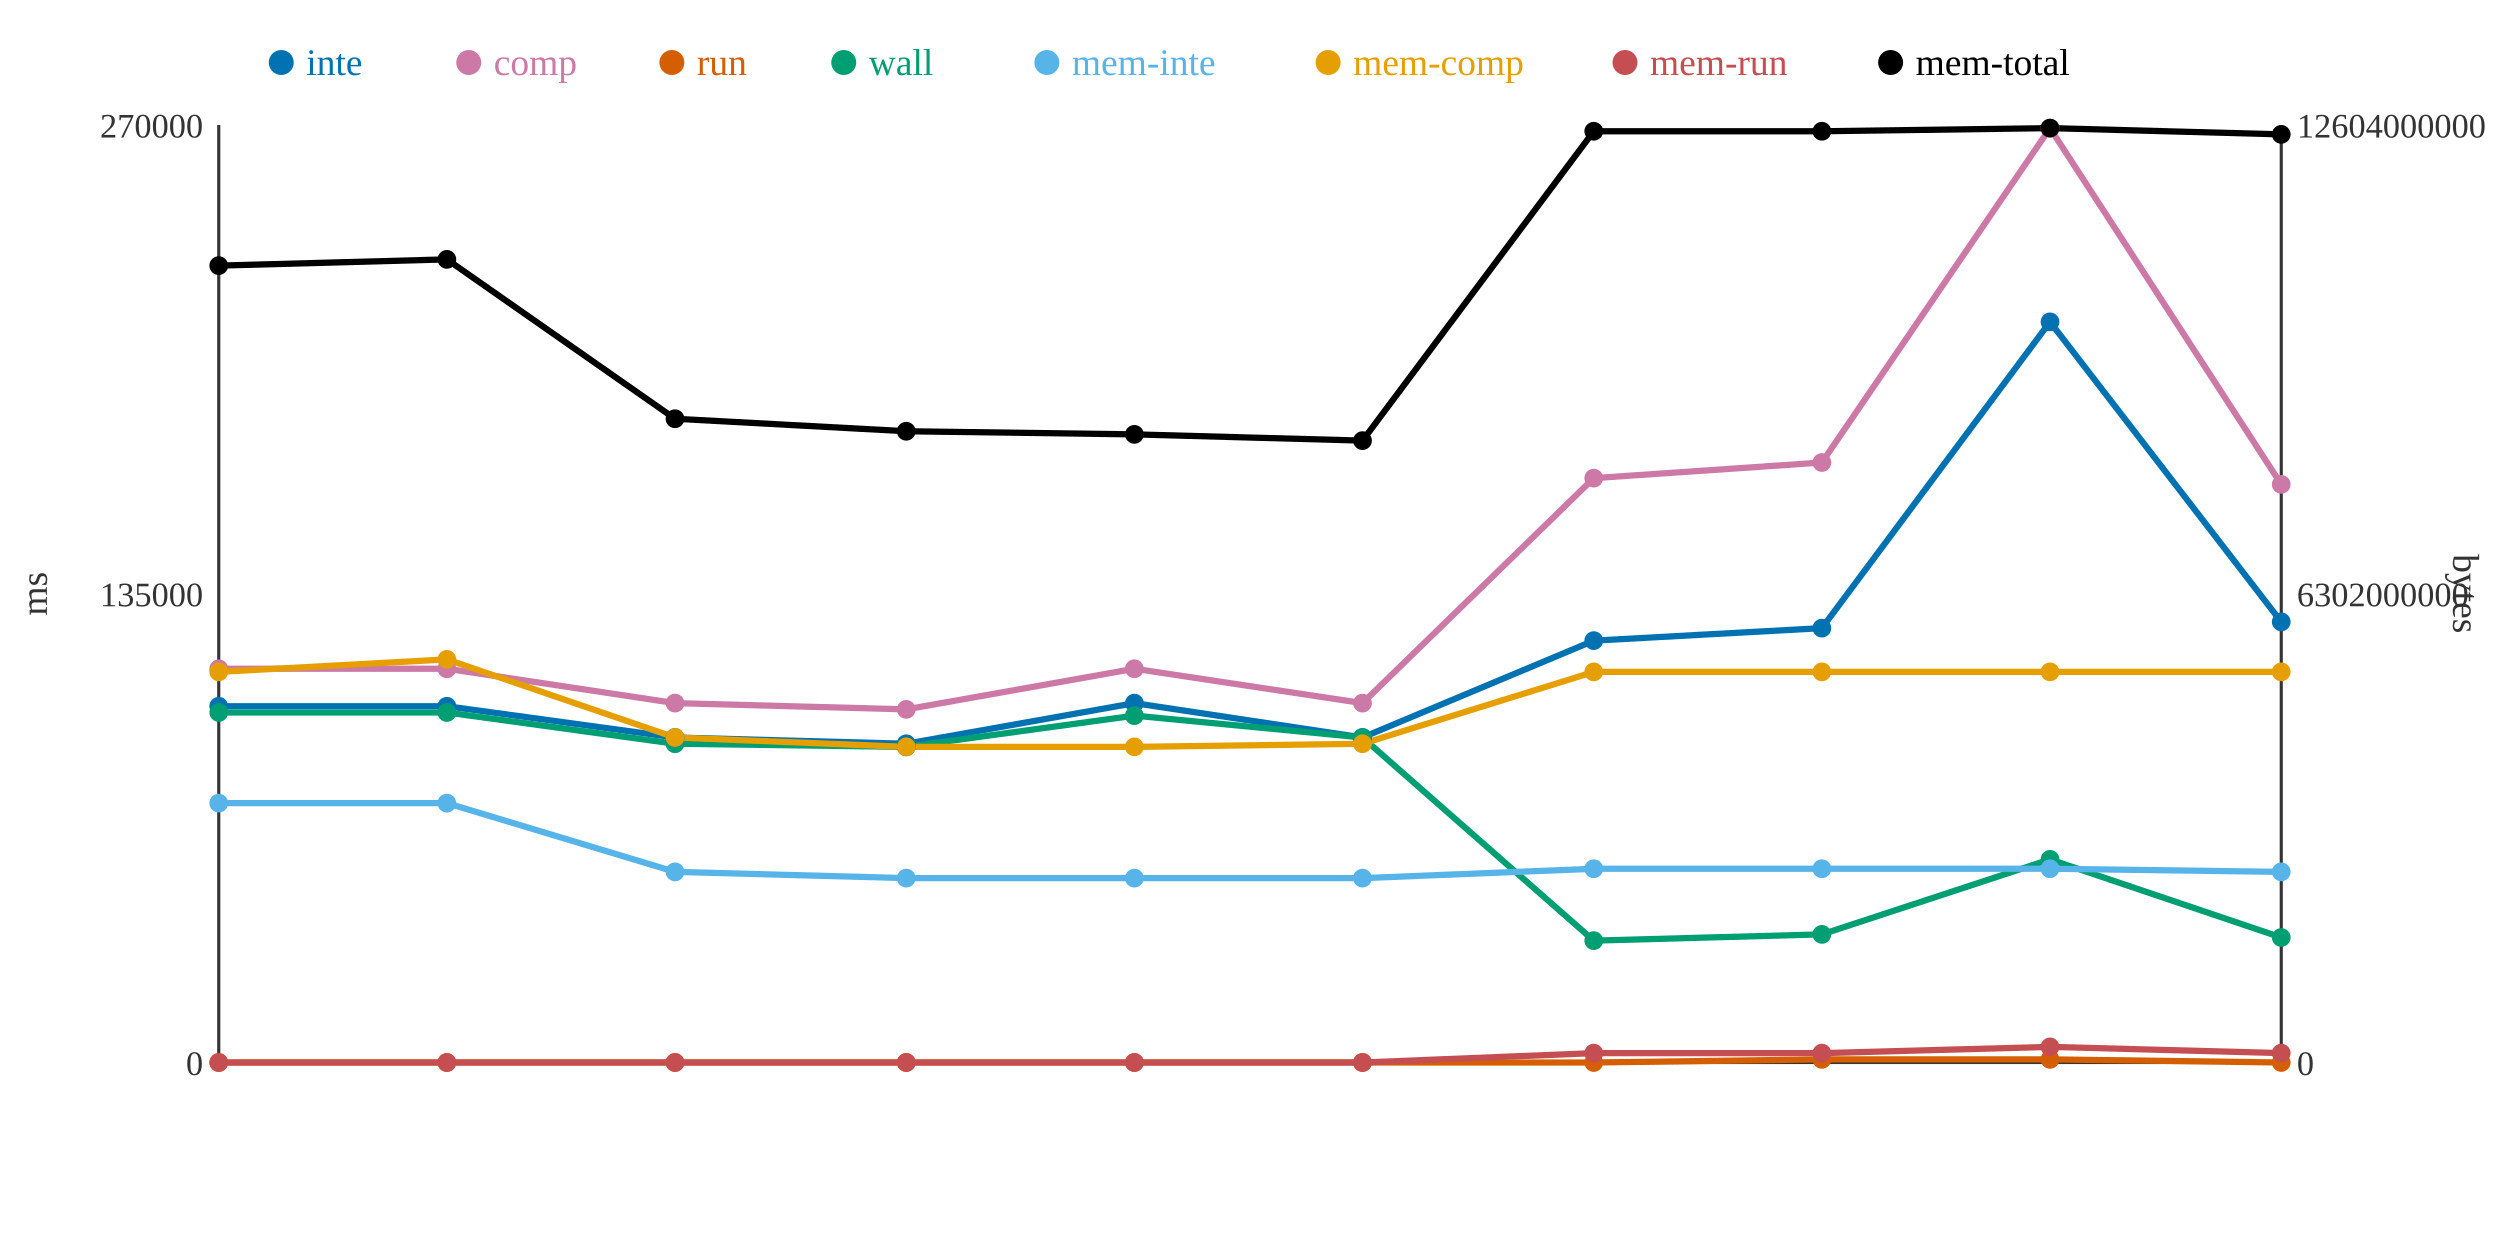
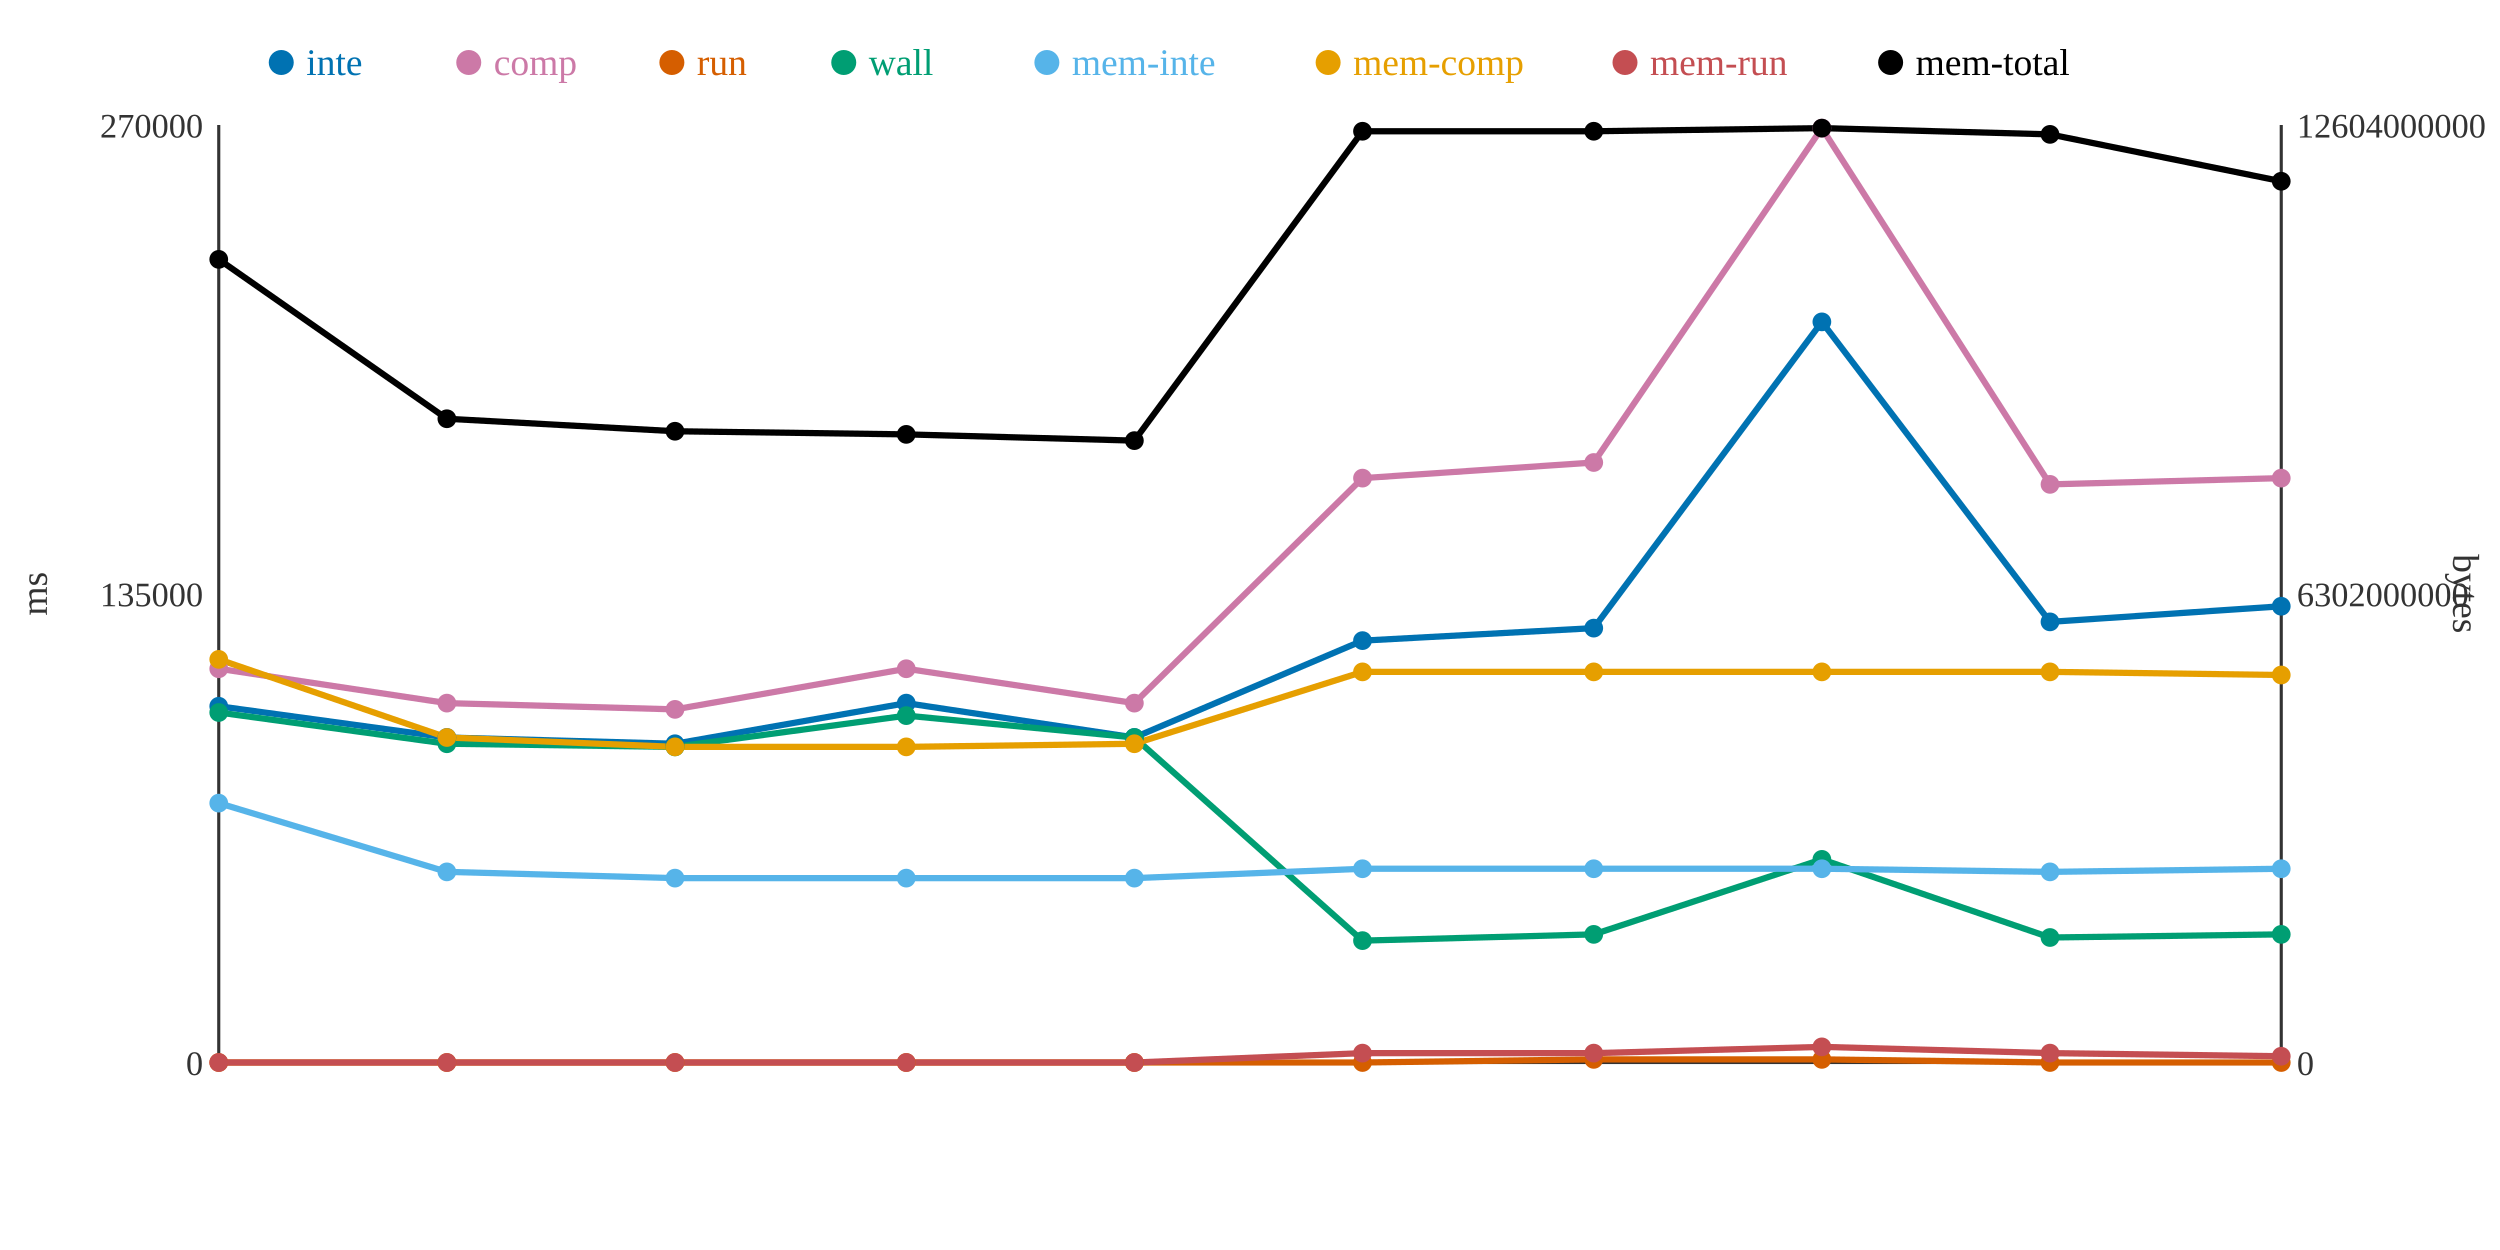
<svg xmlns="http://www.w3.org/2000/svg" width="800" height="400">
  <rect width="800" height="400" fill="white" />
  <line x1="70" y1="40" x2="70" y2="340" stroke="#333" stroke-width="1" />
  <line x1="70" y1="340" x2="730" y2="340" stroke="#333" stroke-width="1" />
  <line x1="730" y1="40" x2="730" y2="340" stroke="#333" stroke-width="1" />
  <text x="65" y="344" text-anchor="end" font-size="11" fill="#333">0</text>
  <text x="65" y="194" text-anchor="end" font-size="11" fill="#333">135000</text>
  <text x="65" y="44" text-anchor="end" font-size="11" fill="#333">270000</text>
  <text x="15" y="190" text-anchor="middle" font-size="12" fill="#333" transform="rotate(-90 15 190)">ms</text>
  <text x="735" y="344" text-anchor="start" font-size="11" fill="#333">0</text>
  <text x="735" y="194" text-anchor="start" font-size="11" fill="#333">6302000000</text>
  <text x="735" y="44" text-anchor="start" font-size="11" fill="#333">12604000000</text>
  <text x="785" y="190" text-anchor="middle" font-size="12" fill="#333" transform="rotate(90 785 190)">bytes</text>
-   <polyline points="70,226 143,226 216,236 290,238 363,225 436,236 510,205 583,201 656,103 730,199" fill="none" stroke="#0072B2" stroke-width="2" />
-   <polyline points="70,214 143,214 216,225 290,227 363,214 436,225 510,153 583,148 656,41 730,155" fill="none" stroke="#CC79A7" stroke-width="2" />
-   <polyline points="70,340 143,340 216,340 290,340 363,340 436,340 510,340 583,339 656,339 730,340" fill="none" stroke="#D55E00" stroke-width="2" />
-   <polyline points="70,228 143,228 216,238 290,239 363,229 436,236 510,301 583,299 656,275 730,300" fill="none" stroke="#009E73" stroke-width="2" />
-   <polyline points="70,257 143,257 216,279 290,281 363,281 436,281 510,278 583,278 656,278 730,279" fill="none" stroke="#56B4E9" stroke-width="2" />
-   <polyline points="70,215 143,211 216,236 290,239 363,239 436,238 510,215 583,215 656,215 730,215" fill="none" stroke="#E69F00" stroke-width="2" />
-   <polyline points="70,340 143,340 216,340 290,340 363,340 436,340 510,337 583,337 656,335 730,337" fill="none" stroke="#C44E52" stroke-width="2" />
-   <polyline points="70,85 143,83 216,134 290,138 363,139 436,141 510,42 583,42 656,41 730,43" fill="none" stroke="#000000" stroke-width="2" />
+   <polyline points="70,226 143,236 216,238 290,225 363,236 436,205 510,201 583,103 656,199 730,194" fill="none" stroke="#0072B2" stroke-width="2" />
+   <polyline points="70,214 143,225 216,227 290,214 363,225 436,153 510,148 583,41 656,155 730,153" fill="none" stroke="#CC79A7" stroke-width="2" />
+   <polyline points="70,340 143,340 216,340 290,340 363,340 436,340 510,339 583,339 656,340 730,340" fill="none" stroke="#D55E00" stroke-width="2" />
+   <polyline points="70,228 143,238 216,239 290,229 363,236 436,301 510,299 583,275 656,300 730,299" fill="none" stroke="#009E73" stroke-width="2" />
+   <polyline points="70,257 143,279 216,281 290,281 363,281 436,278 510,278 583,278 656,279 730,278" fill="none" stroke="#56B4E9" stroke-width="2" />
+   <polyline points="70,211 143,236 216,239 290,239 363,238 436,215 510,215 583,215 656,215 730,216" fill="none" stroke="#E69F00" stroke-width="2" />
+   <polyline points="70,340 143,340 216,340 290,340 363,340 436,337 510,337 583,335 656,337 730,338" fill="none" stroke="#C44E52" stroke-width="2" />
+   <polyline points="70,83 143,134 216,138 290,139 363,141 436,42 510,42 583,41 656,43 730,58" fill="none" stroke="#000000" stroke-width="2" />
  <circle cx="70" cy="226" r="3" fill="#0072B2" />
  <circle cx="70" cy="214" r="3" fill="#CC79A7" />
  <circle cx="70" cy="340" r="3" fill="#D55E00" />
  <circle cx="70" cy="228" r="3" fill="#009E73" />
  <circle cx="70" cy="257" r="3" fill="#56B4E9" />
-   <circle cx="70" cy="215" r="3" fill="#E69F00" />
+   <circle cx="70" cy="211" r="3" fill="#E69F00" />
  <circle cx="70" cy="340" r="3" fill="#C44E52" />
-   <circle cx="70" cy="85" r="3" fill="#000000" />
-   <circle cx="143" cy="226" r="3" fill="#0072B2" />
-   <circle cx="143" cy="214" r="3" fill="#CC79A7" />
+   <circle cx="70" cy="83" r="3" fill="#000000" />
+   <circle cx="143" cy="236" r="3" fill="#0072B2" />
+   <circle cx="143" cy="225" r="3" fill="#CC79A7" />
  <circle cx="143" cy="340" r="3" fill="#D55E00" />
-   <circle cx="143" cy="228" r="3" fill="#009E73" />
-   <circle cx="143" cy="257" r="3" fill="#56B4E9" />
-   <circle cx="143" cy="211" r="3" fill="#E69F00" />
+   <circle cx="143" cy="238" r="3" fill="#009E73" />
+   <circle cx="143" cy="279" r="3" fill="#56B4E9" />
+   <circle cx="143" cy="236" r="3" fill="#E69F00" />
  <circle cx="143" cy="340" r="3" fill="#C44E52" />
-   <circle cx="143" cy="83" r="3" fill="#000000" />
-   <circle cx="216" cy="236" r="3" fill="#0072B2" />
-   <circle cx="216" cy="225" r="3" fill="#CC79A7" />
+   <circle cx="143" cy="134" r="3" fill="#000000" />
+   <circle cx="216" cy="238" r="3" fill="#0072B2" />
+   <circle cx="216" cy="227" r="3" fill="#CC79A7" />
  <circle cx="216" cy="340" r="3" fill="#D55E00" />
-   <circle cx="216" cy="238" r="3" fill="#009E73" />
-   <circle cx="216" cy="279" r="3" fill="#56B4E9" />
-   <circle cx="216" cy="236" r="3" fill="#E69F00" />
+   <circle cx="216" cy="239" r="3" fill="#009E73" />
+   <circle cx="216" cy="281" r="3" fill="#56B4E9" />
+   <circle cx="216" cy="239" r="3" fill="#E69F00" />
  <circle cx="216" cy="340" r="3" fill="#C44E52" />
-   <circle cx="216" cy="134" r="3" fill="#000000" />
-   <circle cx="290" cy="238" r="3" fill="#0072B2" />
-   <circle cx="290" cy="227" r="3" fill="#CC79A7" />
+   <circle cx="216" cy="138" r="3" fill="#000000" />
+   <circle cx="290" cy="225" r="3" fill="#0072B2" />
+   <circle cx="290" cy="214" r="3" fill="#CC79A7" />
  <circle cx="290" cy="340" r="3" fill="#D55E00" />
-   <circle cx="290" cy="239" r="3" fill="#009E73" />
+   <circle cx="290" cy="229" r="3" fill="#009E73" />
  <circle cx="290" cy="281" r="3" fill="#56B4E9" />
  <circle cx="290" cy="239" r="3" fill="#E69F00" />
  <circle cx="290" cy="340" r="3" fill="#C44E52" />
-   <circle cx="290" cy="138" r="3" fill="#000000" />
-   <circle cx="363" cy="225" r="3" fill="#0072B2" />
-   <circle cx="363" cy="214" r="3" fill="#CC79A7" />
+   <circle cx="290" cy="139" r="3" fill="#000000" />
+   <circle cx="363" cy="236" r="3" fill="#0072B2" />
+   <circle cx="363" cy="225" r="3" fill="#CC79A7" />
  <circle cx="363" cy="340" r="3" fill="#D55E00" />
-   <circle cx="363" cy="229" r="3" fill="#009E73" />
+   <circle cx="363" cy="236" r="3" fill="#009E73" />
  <circle cx="363" cy="281" r="3" fill="#56B4E9" />
-   <circle cx="363" cy="239" r="3" fill="#E69F00" />
+   <circle cx="363" cy="238" r="3" fill="#E69F00" />
  <circle cx="363" cy="340" r="3" fill="#C44E52" />
-   <circle cx="363" cy="139" r="3" fill="#000000" />
-   <circle cx="436" cy="236" r="3" fill="#0072B2" />
-   <circle cx="436" cy="225" r="3" fill="#CC79A7" />
+   <circle cx="363" cy="141" r="3" fill="#000000" />
+   <circle cx="436" cy="205" r="3" fill="#0072B2" />
+   <circle cx="436" cy="153" r="3" fill="#CC79A7" />
  <circle cx="436" cy="340" r="3" fill="#D55E00" />
-   <circle cx="436" cy="236" r="3" fill="#009E73" />
-   <circle cx="436" cy="281" r="3" fill="#56B4E9" />
-   <circle cx="436" cy="238" r="3" fill="#E69F00" />
-   <circle cx="436" cy="340" r="3" fill="#C44E52" />
-   <circle cx="436" cy="141" r="3" fill="#000000" />
-   <circle cx="510" cy="205" r="3" fill="#0072B2" />
-   <circle cx="510" cy="153" r="3" fill="#CC79A7" />
-   <circle cx="510" cy="340" r="3" fill="#D55E00" />
-   <circle cx="510" cy="301" r="3" fill="#009E73" />
+   <circle cx="436" cy="301" r="3" fill="#009E73" />
+   <circle cx="436" cy="278" r="3" fill="#56B4E9" />
+   <circle cx="436" cy="215" r="3" fill="#E69F00" />
+   <circle cx="436" cy="337" r="3" fill="#C44E52" />
+   <circle cx="436" cy="42" r="3" fill="#000000" />
+   <circle cx="510" cy="201" r="3" fill="#0072B2" />
+   <circle cx="510" cy="148" r="3" fill="#CC79A7" />
+   <circle cx="510" cy="339" r="3" fill="#D55E00" />
+   <circle cx="510" cy="299" r="3" fill="#009E73" />
  <circle cx="510" cy="278" r="3" fill="#56B4E9" />
  <circle cx="510" cy="215" r="3" fill="#E69F00" />
  <circle cx="510" cy="337" r="3" fill="#C44E52" />
  <circle cx="510" cy="42" r="3" fill="#000000" />
-   <circle cx="583" cy="201" r="3" fill="#0072B2" />
-   <circle cx="583" cy="148" r="3" fill="#CC79A7" />
+   <circle cx="583" cy="103" r="3" fill="#0072B2" />
+   <circle cx="583" cy="41" r="3" fill="#CC79A7" />
  <circle cx="583" cy="339" r="3" fill="#D55E00" />
-   <circle cx="583" cy="299" r="3" fill="#009E73" />
+   <circle cx="583" cy="275" r="3" fill="#009E73" />
  <circle cx="583" cy="278" r="3" fill="#56B4E9" />
  <circle cx="583" cy="215" r="3" fill="#E69F00" />
-   <circle cx="583" cy="337" r="3" fill="#C44E52" />
-   <circle cx="583" cy="42" r="3" fill="#000000" />
-   <circle cx="656" cy="103" r="3" fill="#0072B2" />
-   <circle cx="656" cy="41" r="3" fill="#CC79A7" />
-   <circle cx="656" cy="339" r="3" fill="#D55E00" />
-   <circle cx="656" cy="275" r="3" fill="#009E73" />
-   <circle cx="656" cy="278" r="3" fill="#56B4E9" />
+   <circle cx="583" cy="335" r="3" fill="#C44E52" />
+   <circle cx="583" cy="41" r="3" fill="#000000" />
+   <circle cx="656" cy="199" r="3" fill="#0072B2" />
+   <circle cx="656" cy="155" r="3" fill="#CC79A7" />
+   <circle cx="656" cy="340" r="3" fill="#D55E00" />
+   <circle cx="656" cy="300" r="3" fill="#009E73" />
+   <circle cx="656" cy="279" r="3" fill="#56B4E9" />
  <circle cx="656" cy="215" r="3" fill="#E69F00" />
-   <circle cx="656" cy="335" r="3" fill="#C44E52" />
-   <circle cx="656" cy="41" r="3" fill="#000000" />
-   <circle cx="730" cy="199" r="3" fill="#0072B2" />
-   <circle cx="730" cy="155" r="3" fill="#CC79A7" />
+   <circle cx="656" cy="337" r="3" fill="#C44E52" />
+   <circle cx="656" cy="43" r="3" fill="#000000" />
+   <circle cx="730" cy="194" r="3" fill="#0072B2" />
+   <circle cx="730" cy="153" r="3" fill="#CC79A7" />
  <circle cx="730" cy="340" r="3" fill="#D55E00" />
-   <circle cx="730" cy="300" r="3" fill="#009E73" />
-   <circle cx="730" cy="279" r="3" fill="#56B4E9" />
-   <circle cx="730" cy="215" r="3" fill="#E69F00" />
-   <circle cx="730" cy="337" r="3" fill="#C44E52" />
-   <circle cx="730" cy="43" r="3" fill="#000000" />
+   <circle cx="730" cy="299" r="3" fill="#009E73" />
+   <circle cx="730" cy="278" r="3" fill="#56B4E9" />
+   <circle cx="730" cy="216" r="3" fill="#E69F00" />
+   <circle cx="730" cy="338" r="3" fill="#C44E52" />
+   <circle cx="730" cy="58" r="3" fill="#000000" />
  <circle cx="90" cy="20" r="4" fill="#0072B2" />
  <text x="98" y="24" text-anchor="start" font-size="12" fill="#0072B2">inte</text>
  <circle cx="150" cy="20" r="4" fill="#CC79A7" />
  <text x="158" y="24" text-anchor="start" font-size="12" fill="#CC79A7">comp</text>
  <circle cx="215" cy="20" r="4" fill="#D55E00" />
  <text x="223" y="24" text-anchor="start" font-size="12" fill="#D55E00">run</text>
  <circle cx="270" cy="20" r="4" fill="#009E73" />
  <text x="278" y="24" text-anchor="start" font-size="12" fill="#009E73">wall</text>
  <circle cx="335" cy="20" r="4" fill="#56B4E9" />
  <text x="343" y="24" text-anchor="start" font-size="12" fill="#56B4E9">mem-inte</text>
  <circle cx="425" cy="20" r="4" fill="#E69F00" />
  <text x="433" y="24" text-anchor="start" font-size="12" fill="#E69F00">mem-comp</text>
  <circle cx="520" cy="20" r="4" fill="#C44E52" />
  <text x="528" y="24" text-anchor="start" font-size="12" fill="#C44E52">mem-run</text>
  <circle cx="605" cy="20" r="4" fill="#000000" />
  <text x="613" y="24" text-anchor="start" font-size="12" fill="#000000">mem-total</text>
</svg>
